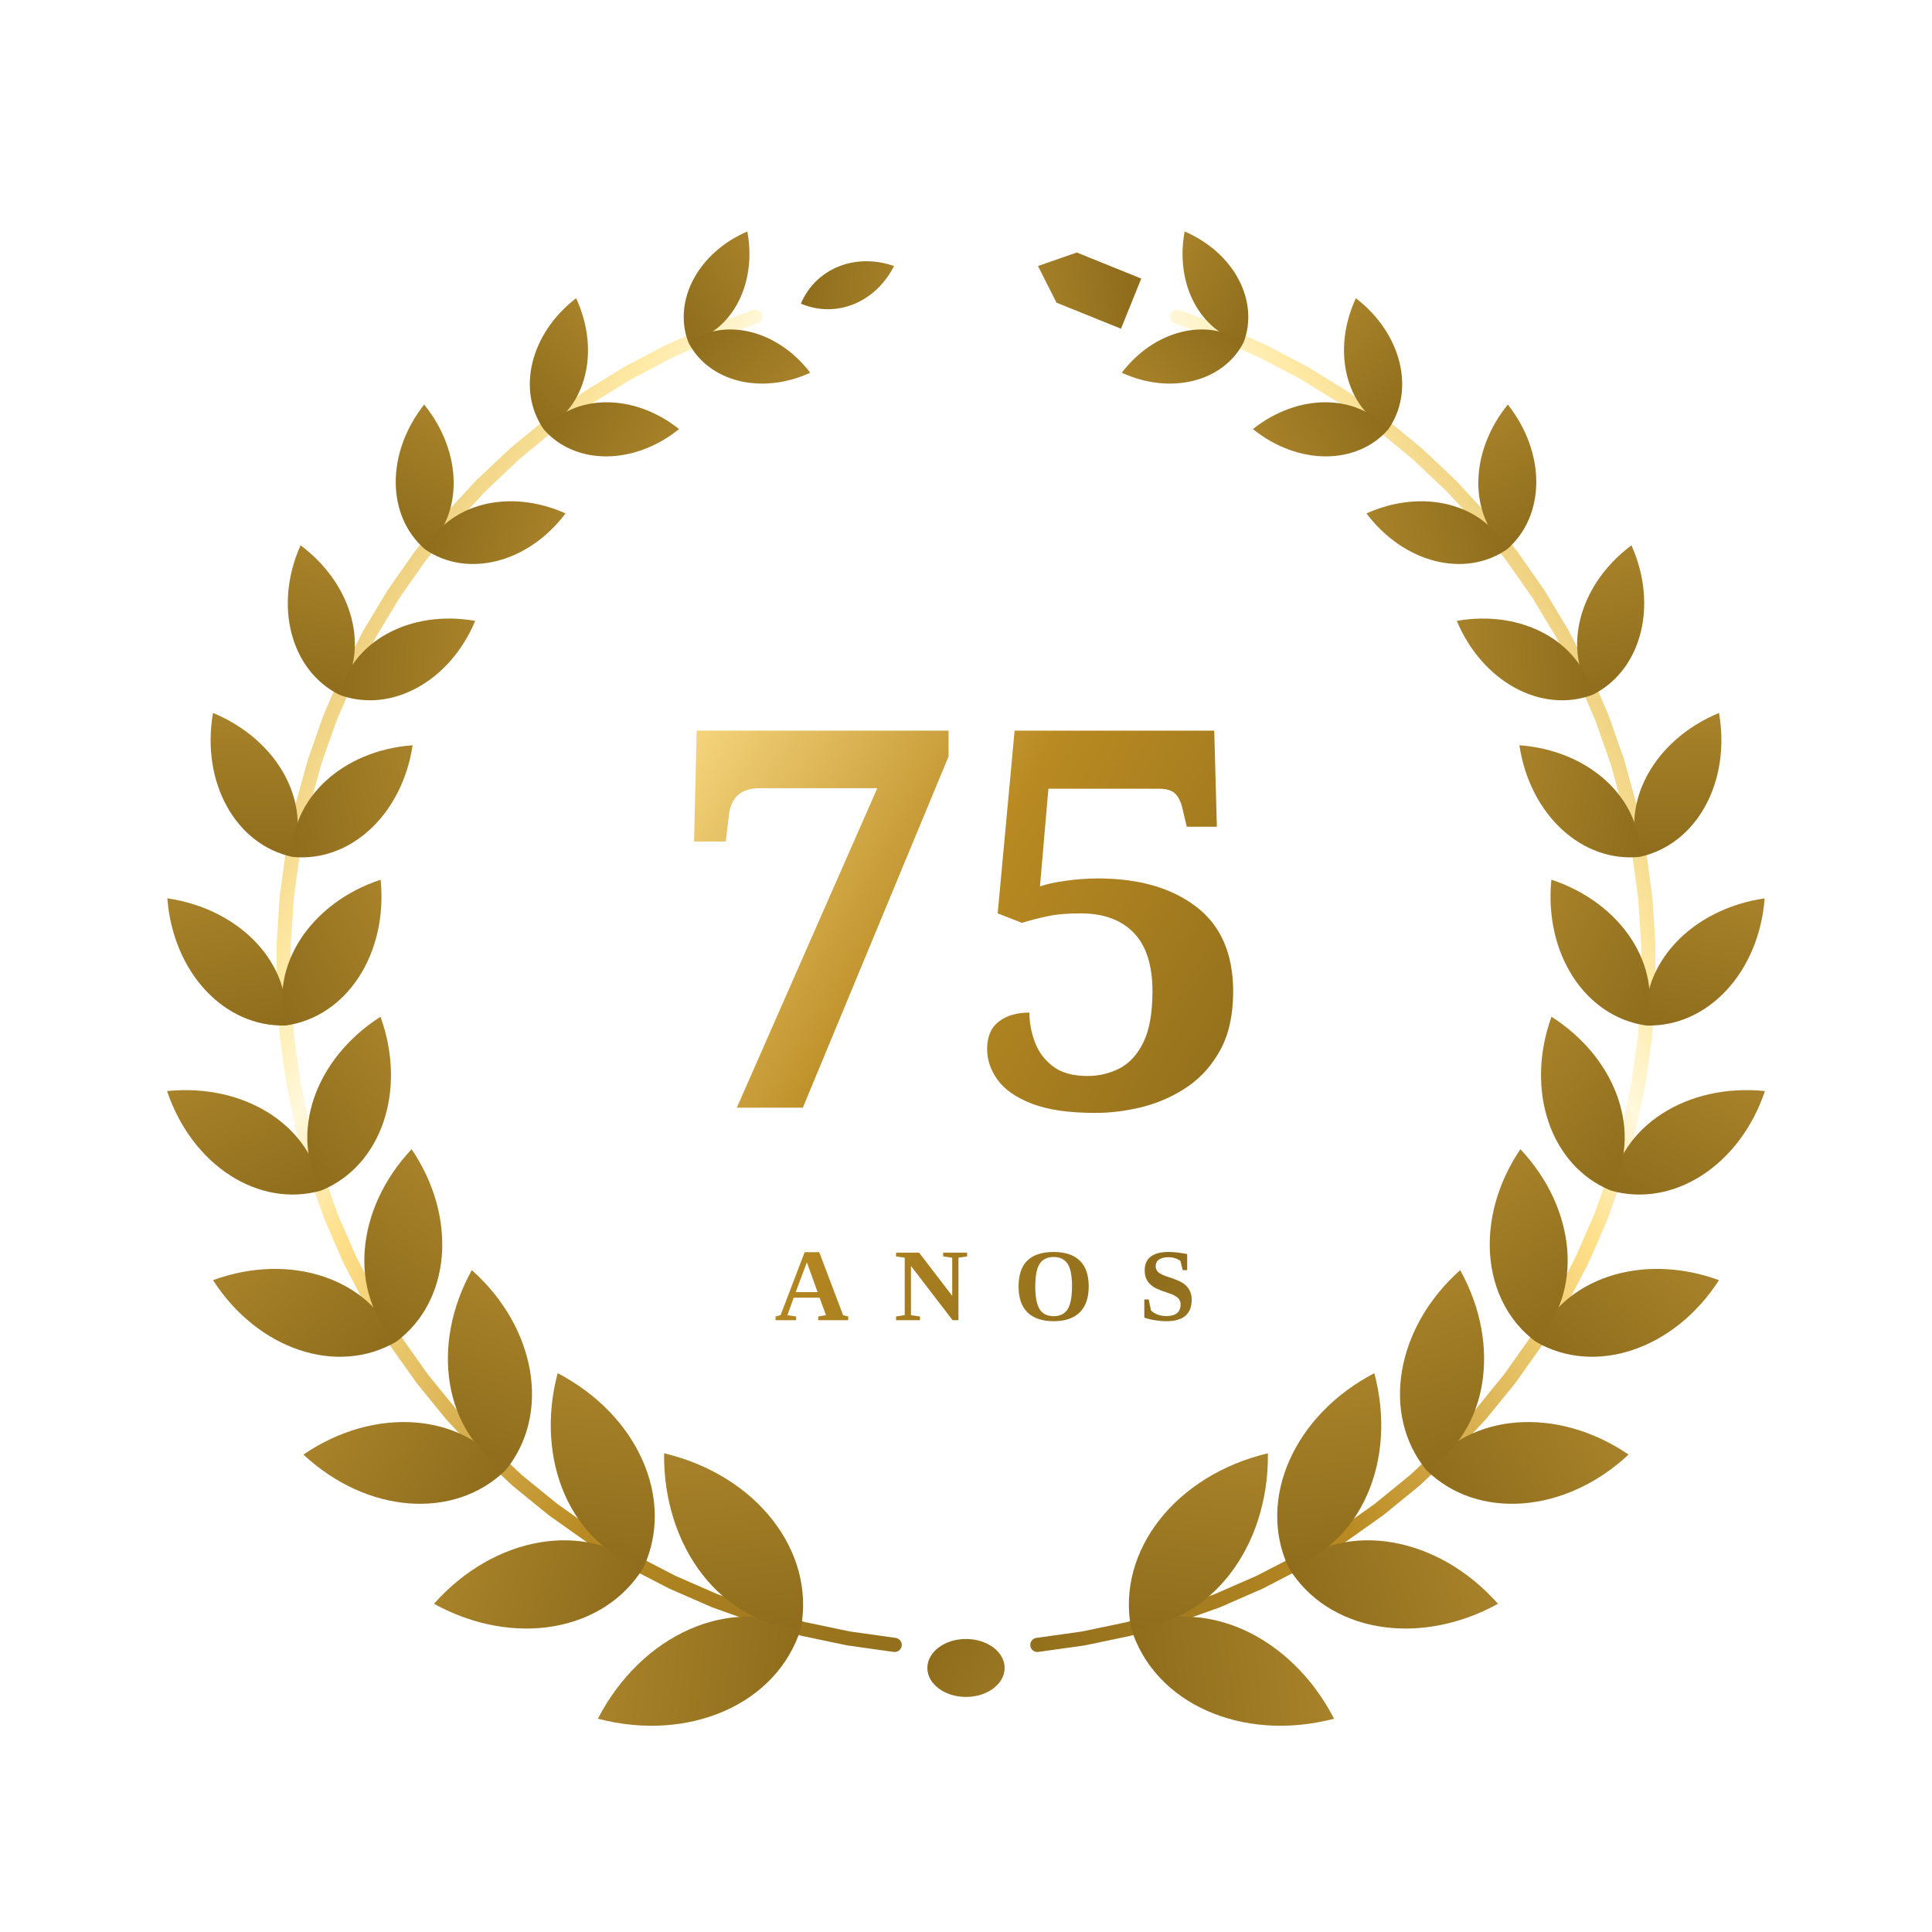
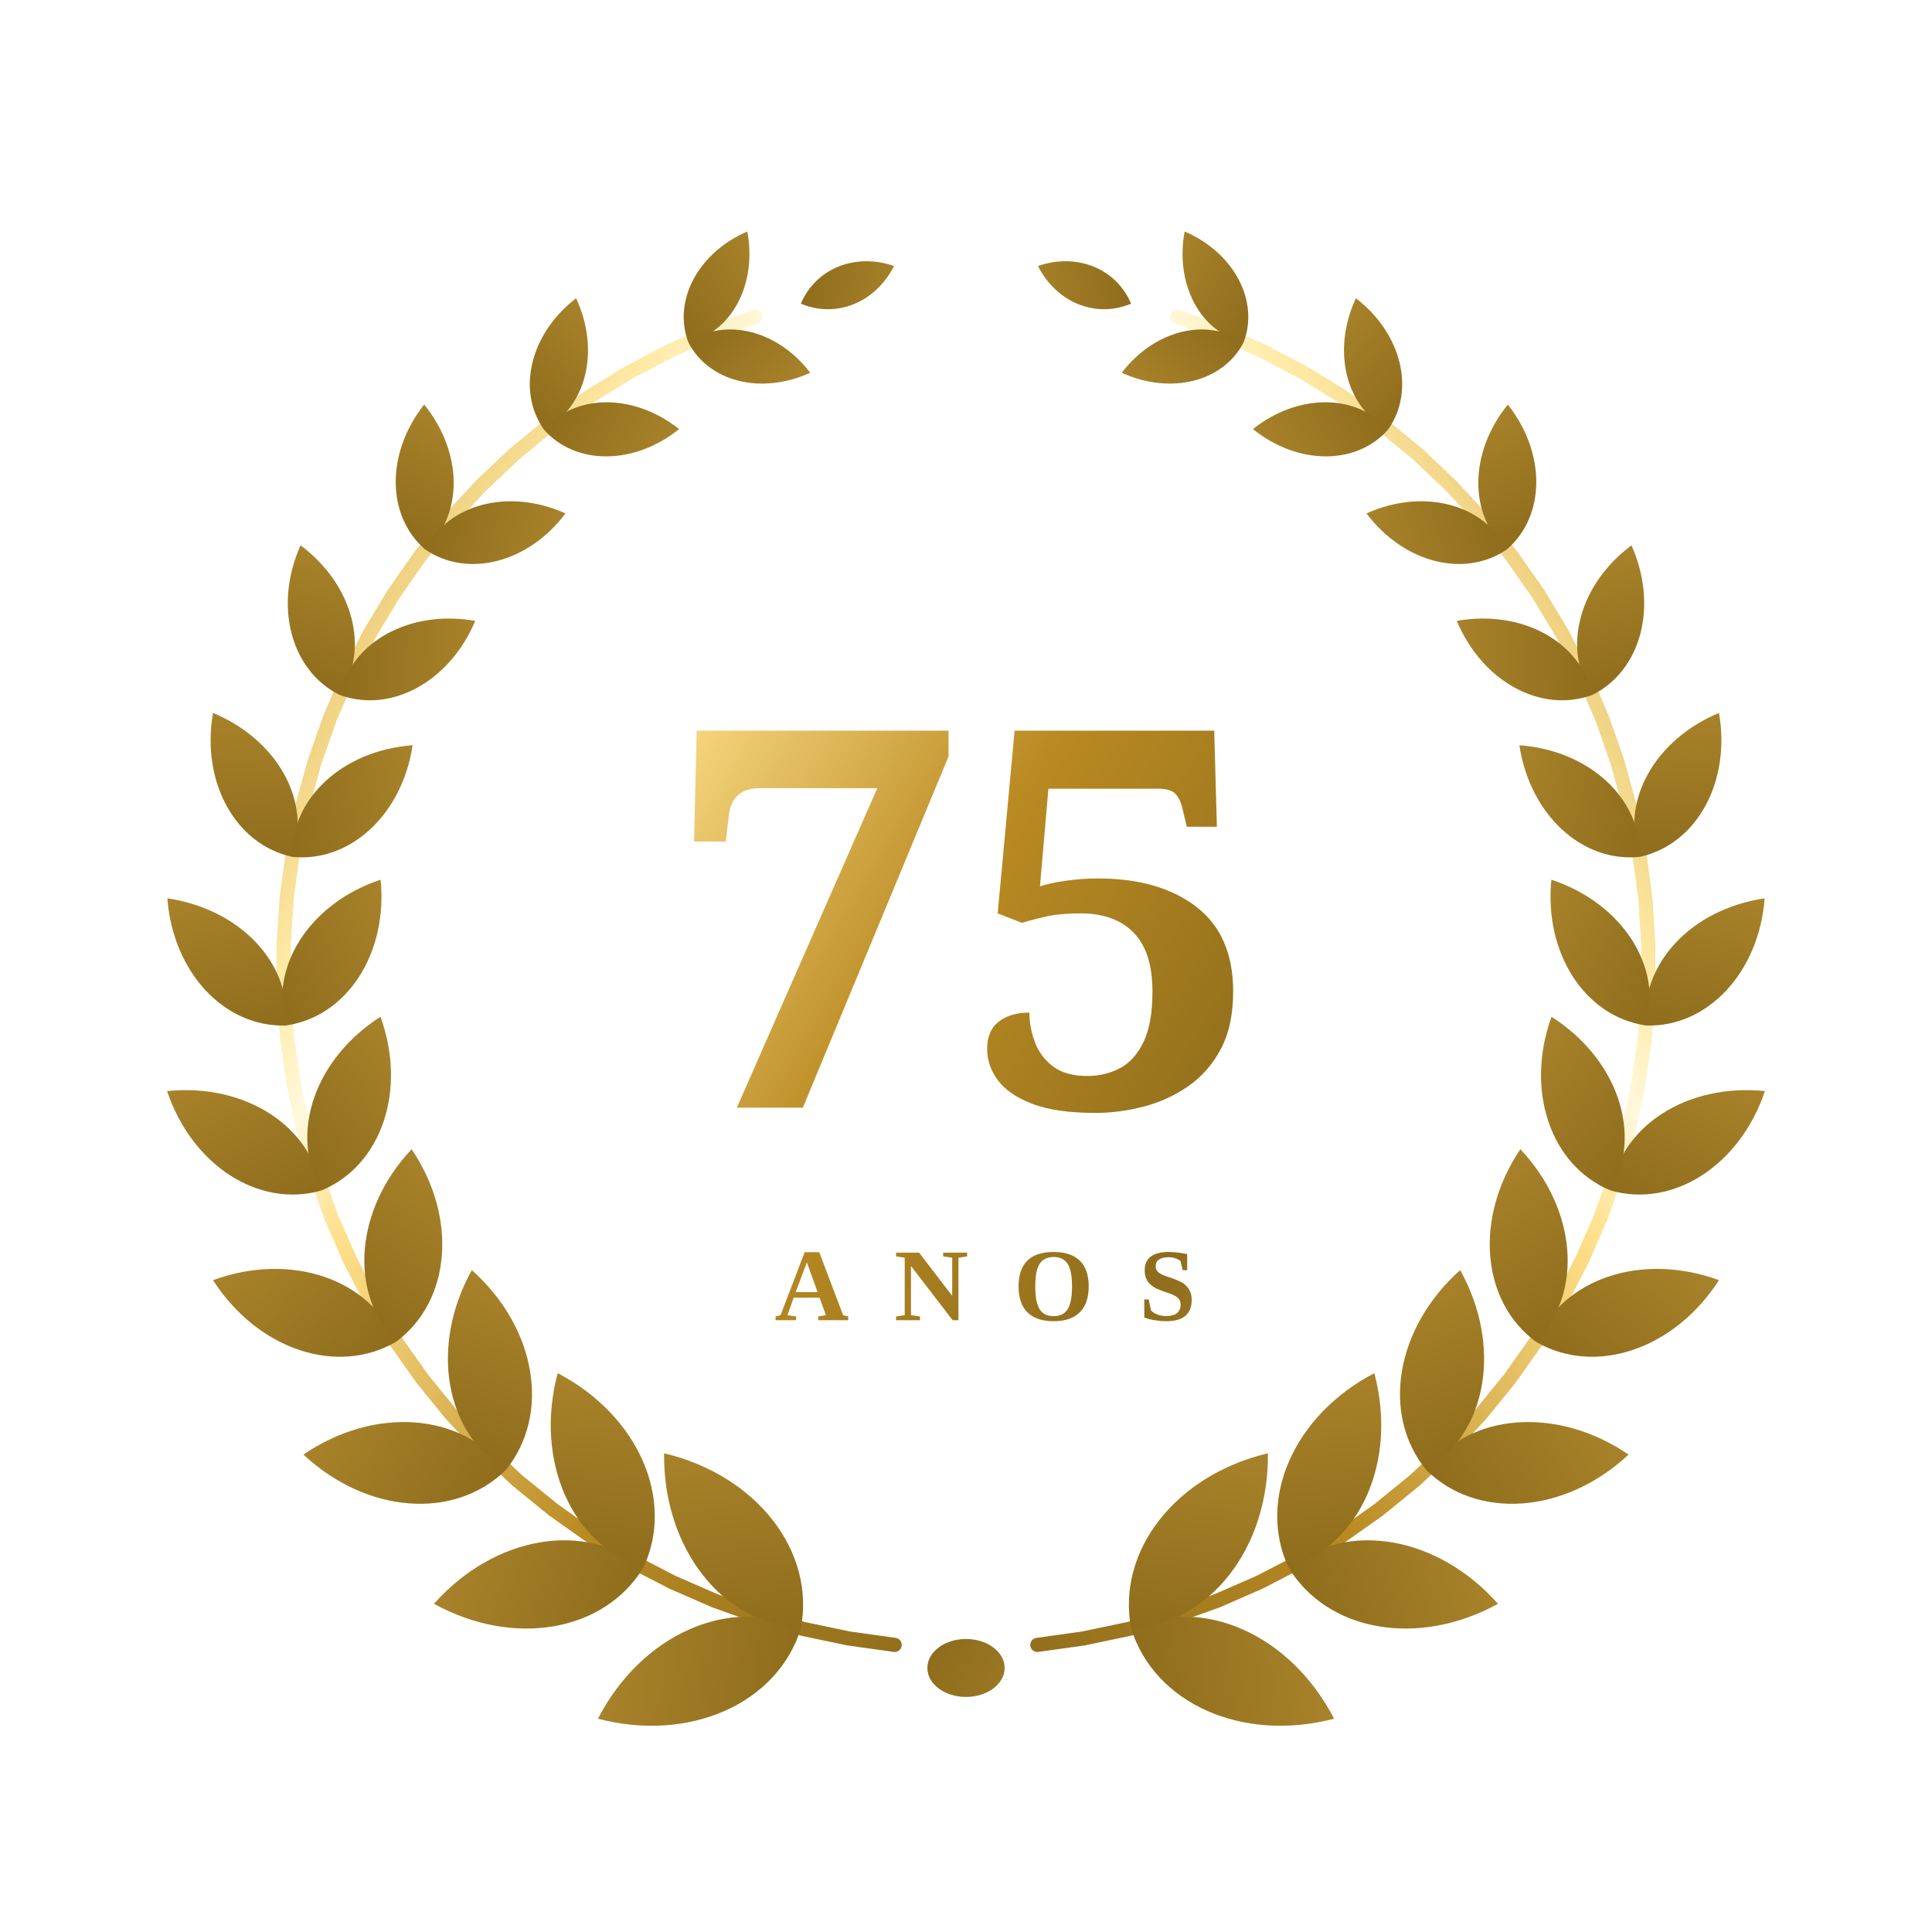
<svg xmlns="http://www.w3.org/2000/svg" viewBox="0 0 300 300" role="img" aria-label="75 anos">
  <defs>
    <linearGradient id="c75-g" gradientUnits="userSpaceOnUse" x1="0" y1="0" x2="220" y2="130" spreadMethod="repeat">
      <stop offset="0" stop-color="#8f6d1c" />
      <stop offset=".28" stop-color="#d4a843" />
      <stop offset=".45" stop-color="#ffeaa6" />
      <stop offset=".5" stop-color="#fff8dc" />
      <stop offset=".56" stop-color="#ffe08a" />
      <stop offset=".78" stop-color="#b98a22" />
      <stop offset="1" stop-color="#8f6d1c" />
      <animateTransform attributeName="gradientTransform" type="translate" from="-220 -130" to="0 0" dur="4s" repeatCount="indefinite" />
    </linearGradient>
  </defs>
  <g fill="url(#c75-g)">
    <g>
      <path d="M138.92,255.42L131.78,254.42L124.72,252.94L117.77,250.98L110.98,248.56L104.37,245.67L97.96,242.35L91.80,238.60L85.91,234.43L80.32,229.88L75.05,224.95L70.12,219.68L65.57,214.09L61.40,208.20L57.65,202.04L54.33,195.63L51.44,189.02L49.02,182.23L47.06,175.28L45.58,168.22L44.58,161.08L44.07,153.88L44.05,146.67L44.52,139.47L45.48,132.32L46.93,125.25L48.85,118.30L51.24,111.50L54.09,104.87L57.38,98.45L61.10,92.27L65.23,86.36L69.76,80.74L74.66,75.44L79.90,70.49L85.47,65.90L91.34,61.71L97.48,57.93L103.87,54.57L110.46,51.65L117.24,49.19" fill="none" stroke="url(#c75-g)" stroke-width="2.2" stroke-linecap="round" />
      <path d="M0,0C7,-8 20,-8 30,0C20,8 7,8 0,0Z" transform="translate(124.36 252.85) rotate(156.0) scale(1.15)" />
      <path d="M0,0C7,-8 20,-8 30,0C20,8 7,8 0,0Z" transform="translate(124.36 252.85) rotate(232.0) scale(1.15)" />
      <path d="M0,0C7,-8 20,-8 30,0C20,8 7,8 0,0Z" transform="translate(99.91 243.42) rotate(170.2) scale(1.10)" />
      <path d="M0,0C7,-8 20,-8 30,0C20,8 7,8 0,0Z" transform="translate(99.91 243.42) rotate(246.2) scale(1.10)" />
      <path d="M0,0C7,-8 20,-8 30,0C20,8 7,8 0,0Z" transform="translate(78.52 228.28) rotate(184.4) scale(1.05)" />
      <path d="M0,0C7,-8 20,-8 30,0C20,8 7,8 0,0Z" transform="translate(78.52 228.28) rotate(260.4) scale(1.05)" />
      <path d="M0,0C7,-8 20,-8 30,0C20,8 7,8 0,0Z" transform="translate(61.51 208.35) rotate(198.6) scale(1.00)" />
      <path d="M0,0C7,-8 20,-8 30,0C20,8 7,8 0,0Z" transform="translate(61.51 208.35) rotate(274.6) scale(1.00)" />
      <path d="M0,0C7,-8 20,-8 30,0C20,8 7,8 0,0Z" transform="translate(49.90 184.86) rotate(212.8) scale(0.95)" />
      <path d="M0,0C7,-8 20,-8 30,0C20,8 7,8 0,0Z" transform="translate(49.90 184.86) rotate(288.8) scale(0.95)" />
      <path d="M0,0C7,-8 20,-8 30,0C20,8 7,8 0,0Z" transform="translate(44.40 159.24) rotate(227.0) scale(0.90)" />
      <path d="M0,0C7,-8 20,-8 30,0C20,8 7,8 0,0Z" transform="translate(44.40 159.24) rotate(303.0) scale(0.90)" />
      <path d="M0,0C7,-8 20,-8 30,0C20,8 7,8 0,0Z" transform="translate(45.36 133.05) rotate(241.2) scale(0.85)" />
      <path d="M0,0C7,-8 20,-8 30,0C20,8 7,8 0,0Z" transform="translate(45.36 133.05) rotate(317.2) scale(0.85)" />
      <path d="M0,0C7,-8 20,-8 30,0C20,8 7,8 0,0Z" transform="translate(52.72 107.90) rotate(255.4) scale(0.80)" />
      <path d="M0,0C7,-8 20,-8 30,0C20,8 7,8 0,0Z" transform="translate(52.72 107.90) rotate(331.4) scale(0.80)" />
      <path d="M0,0C7,-8 20,-8 30,0C20,8 7,8 0,0Z" transform="translate(66.02 85.32) rotate(269.6) scale(0.75)" />
      <path d="M0,0C7,-8 20,-8 30,0C20,8 7,8 0,0Z" transform="translate(66.02 85.32) rotate(345.6) scale(0.75)" />
      <path d="M0,0C7,-8 20,-8 30,0C20,8 7,8 0,0Z" transform="translate(84.45 66.70) rotate(283.8) scale(0.70)" />
      <path d="M0,0C7,-8 20,-8 30,0C20,8 7,8 0,0Z" transform="translate(84.45 66.70) rotate(359.8) scale(0.70)" />
      <path d="M0,0C7,-8 20,-8 30,0C20,8 7,8 0,0Z" transform="translate(106.89 53.16) rotate(298.0) scale(0.65)" />
      <path d="M0,0C7,-8 20,-8 30,0C20,8 7,8 0,0Z" transform="translate(106.89 53.16) rotate(374.0) scale(0.65)" />
      <path d="M0,0C7,-7 18,-7 26,0C18,7 7,7 0,0Z" transform="translate(124.36 47.15) rotate(338) scale(.6)" />
    </g>
    <g transform="translate(300 0) scale(-1 1)">
      <path d="M138.92,255.42L131.78,254.42L124.72,252.94L117.77,250.98L110.98,248.56L104.37,245.67L97.96,242.35L91.80,238.60L85.91,234.43L80.32,229.88L75.05,224.95L70.12,219.68L65.57,214.09L61.40,208.20L57.65,202.04L54.33,195.63L51.44,189.02L49.02,182.23L47.06,175.28L45.58,168.22L44.58,161.08L44.07,153.88L44.05,146.67L44.52,139.47L45.48,132.32L46.93,125.25L48.85,118.30L51.24,111.50L54.09,104.87L57.38,98.45L61.10,92.27L65.23,86.36L69.76,80.74L74.66,75.44L79.90,70.49L85.47,65.90L91.34,61.71L97.48,57.93L103.87,54.57L110.46,51.65L117.24,49.19" fill="none" stroke="url(#c75-g)" stroke-width="2.2" stroke-linecap="round" />
      <path d="M0,0C7,-8 20,-8 30,0C20,8 7,8 0,0Z" transform="translate(124.36 252.85) rotate(156.0) scale(1.15)" />
      <path d="M0,0C7,-8 20,-8 30,0C20,8 7,8 0,0Z" transform="translate(124.36 252.85) rotate(232.0) scale(1.15)" />
      <path d="M0,0C7,-8 20,-8 30,0C20,8 7,8 0,0Z" transform="translate(99.91 243.42) rotate(170.2) scale(1.10)" />
      <path d="M0,0C7,-8 20,-8 30,0C20,8 7,8 0,0Z" transform="translate(99.91 243.42) rotate(246.2) scale(1.10)" />
      <path d="M0,0C7,-8 20,-8 30,0C20,8 7,8 0,0Z" transform="translate(78.52 228.28) rotate(184.4) scale(1.05)" />
      <path d="M0,0C7,-8 20,-8 30,0C20,8 7,8 0,0Z" transform="translate(78.52 228.28) rotate(260.4) scale(1.05)" />
      <path d="M0,0C7,-8 20,-8 30,0C20,8 7,8 0,0Z" transform="translate(61.51 208.35) rotate(198.6) scale(1.00)" />
      <path d="M0,0C7,-8 20,-8 30,0C20,8 7,8 0,0Z" transform="translate(61.51 208.35) rotate(274.6) scale(1.00)" />
      <path d="M0,0C7,-8 20,-8 30,0C20,8 7,8 0,0Z" transform="translate(49.90 184.86) rotate(212.8) scale(0.95)" />
      <path d="M0,0C7,-8 20,-8 30,0C20,8 7,8 0,0Z" transform="translate(49.90 184.86) rotate(288.8) scale(0.95)" />
      <path d="M0,0C7,-8 20,-8 30,0C20,8 7,8 0,0Z" transform="translate(44.40 159.24) rotate(227.0) scale(0.90)" />
      <path d="M0,0C7,-8 20,-8 30,0C20,8 7,8 0,0Z" transform="translate(44.40 159.24) rotate(303.0) scale(0.90)" />
      <path d="M0,0C7,-8 20,-8 30,0C20,8 7,8 0,0Z" transform="translate(45.36 133.05) rotate(241.2) scale(0.85)" />
      <path d="M0,0C7,-8 20,-8 30,0C20,8 7,8 0,0Z" transform="translate(45.36 133.05) rotate(317.2) scale(0.85)" />
      <path d="M0,0C7,-8 20,-8 30,0C20,8 7,8 0,0Z" transform="translate(52.72 107.90) rotate(255.4) scale(0.80)" />
      <path d="M0,0C7,-8 20,-8 30,0C20,8 7,8 0,0Z" transform="translate(52.72 107.90) rotate(331.4) scale(0.80)" />
      <path d="M0,0C7,-8 20,-8 30,0C20,8 7,8 0,0Z" transform="translate(66.02 85.32) rotate(269.6) scale(0.75)" />
      <path d="M0,0C7,-8 20,-8 30,0C20,8 7,8 0,0Z" transform="translate(66.02 85.32) rotate(345.6) scale(0.75)" />
      <path d="M0,0C7,-8 20,-8 30,0C20,8 7,8 0,0Z" transform="translate(84.45 66.70) rotate(283.8) scale(0.70)" />
      <path d="M0,0C7,-8 20,-8 30,0C20,8 7,8 0,0Z" transform="translate(84.45 66.70) rotate(359.8) scale(0.70)" />
      <path d="M0,0C7,-8 20,-8 30,0C20,8 7,8 0,0Z" transform="translate(106.89 53.16) rotate(298.0) scale(0.65)" />
      <path d="M0,0C7,-8 20,-8 30,0C20,8 7,8 0,0Z" transform="translate(106.89 53.16) rotate(374.0) scale(0.65)" />
-       <path d="M0,-7 18,-7 26,0 18,7 0,7Z" transform="translate(124.36 47.15) rotate(338) scale(.6)" />
+       <path d="M0,0C7,-7 18,-7 26,0C18,7 7,7 0,0Z" transform="translate(124.36 47.15) rotate(338) scale(.6)" />
    </g>
    <ellipse cx="150" cy="259" rx="6" ry="4.5" />
    <text x="150" y="172" text-anchor="middle" font-family="'Playfair Display',Georgia,serif" font-weight="700" font-size="82">75</text>
    <text x="153" y="205" text-anchor="middle" font-family="inherit,'Source Sans 3',Arial,sans-serif" font-weight="600" font-size="16" letter-spacing="7">ANOS</text>
  </g>
  <g transform="translate(70 95)">
    <path d="M0,-9L2,-2L9,0L2,2L0,9L-2,2L-9,0L-2,-2Z" fill="#fff6d2" opacity="0">
      <animate attributeName="opacity" values="0;0;1;0;0" keyTimes="0;.6;.75;.9;1" dur="3.2s" begin="0.00s" repeatCount="indefinite" />
      <animateTransform attributeName="transform" type="scale" values=".2;.2;1;.2;.2" keyTimes="0;.6;.75;.9;1" dur="3.2s" begin="0.00s" repeatCount="indefinite" />
    </path>
  </g>
  <g transform="translate(228 100)">
    <path d="M0,-9L2,-2L9,0L2,2L0,9L-2,2L-9,0L-2,-2Z" fill="#fff6d2" opacity="0">
      <animate attributeName="opacity" values="0;0;1;0;0" keyTimes="0;.6;.75;.9;1" dur="3.2s" begin="0.45s" repeatCount="indefinite" />
      <animateTransform attributeName="transform" type="scale" values=".2;.2;1;.2;.2" keyTimes="0;.6;.75;.9;1" dur="3.2s" begin="0.45s" repeatCount="indefinite" />
    </path>
  </g>
  <g transform="translate(150 38)">
    <path d="M0,-9L2,-2L9,0L2,2L0,9L-2,2L-9,0L-2,-2Z" fill="#fff6d2" opacity="0">
      <animate attributeName="opacity" values="0;0;1;0;0" keyTimes="0;.6;.75;.9;1" dur="3.2s" begin="0.90s" repeatCount="indefinite" />
      <animateTransform attributeName="transform" type="scale" values=".2;.2;1;.2;.2" keyTimes="0;.6;.75;.9;1" dur="3.2s" begin="0.90s" repeatCount="indefinite" />
    </path>
  </g>
  <g transform="translate(92 232)">
    <path d="M0,-9L2,-2L9,0L2,2L0,9L-2,2L-9,0L-2,-2Z" fill="#fff6d2" opacity="0">
      <animate attributeName="opacity" values="0;0;1;0;0" keyTimes="0;.6;.75;.9;1" dur="3.2s" begin="1.35s" repeatCount="indefinite" />
      <animateTransform attributeName="transform" type="scale" values=".2;.2;1;.2;.2" keyTimes="0;.6;.75;.9;1" dur="3.2s" begin="1.35s" repeatCount="indefinite" />
    </path>
  </g>
  <g transform="translate(212 226)">
    <path d="M0,-9L2,-2L9,0L2,2L0,9L-2,2L-9,0L-2,-2Z" fill="#fff6d2" opacity="0">
      <animate attributeName="opacity" values="0;0;1;0;0" keyTimes="0;.6;.75;.9;1" dur="3.2s" begin="1.80s" repeatCount="indefinite" />
      <animateTransform attributeName="transform" type="scale" values=".2;.2;1;.2;.2" keyTimes="0;.6;.75;.9;1" dur="3.2s" begin="1.80s" repeatCount="indefinite" />
    </path>
  </g>
  <g transform="translate(48 160)">
    <path d="M0,-9L2,-2L9,0L2,2L0,9L-2,2L-9,0L-2,-2Z" fill="#fff6d2" opacity="0">
      <animate attributeName="opacity" values="0;0;1;0;0" keyTimes="0;.6;.75;.9;1" dur="3.2s" begin="2.25s" repeatCount="indefinite" />
      <animateTransform attributeName="transform" type="scale" values=".2;.2;1;.2;.2" keyTimes="0;.6;.75;.9;1" dur="3.2s" begin="2.25s" repeatCount="indefinite" />
    </path>
  </g>
  <g transform="translate(252 165)">
    <path d="M0,-9L2,-2L9,0L2,2L0,9L-2,2L-9,0L-2,-2Z" fill="#fff6d2" opacity="0">
      <animate attributeName="opacity" values="0;0;1;0;0" keyTimes="0;.6;.75;.9;1" dur="3.2s" begin="2.70s" repeatCount="indefinite" />
      <animateTransform attributeName="transform" type="scale" values=".2;.2;1;.2;.2" keyTimes="0;.6;.75;.9;1" dur="3.2s" begin="2.70s" repeatCount="indefinite" />
    </path>
  </g>
</svg>
